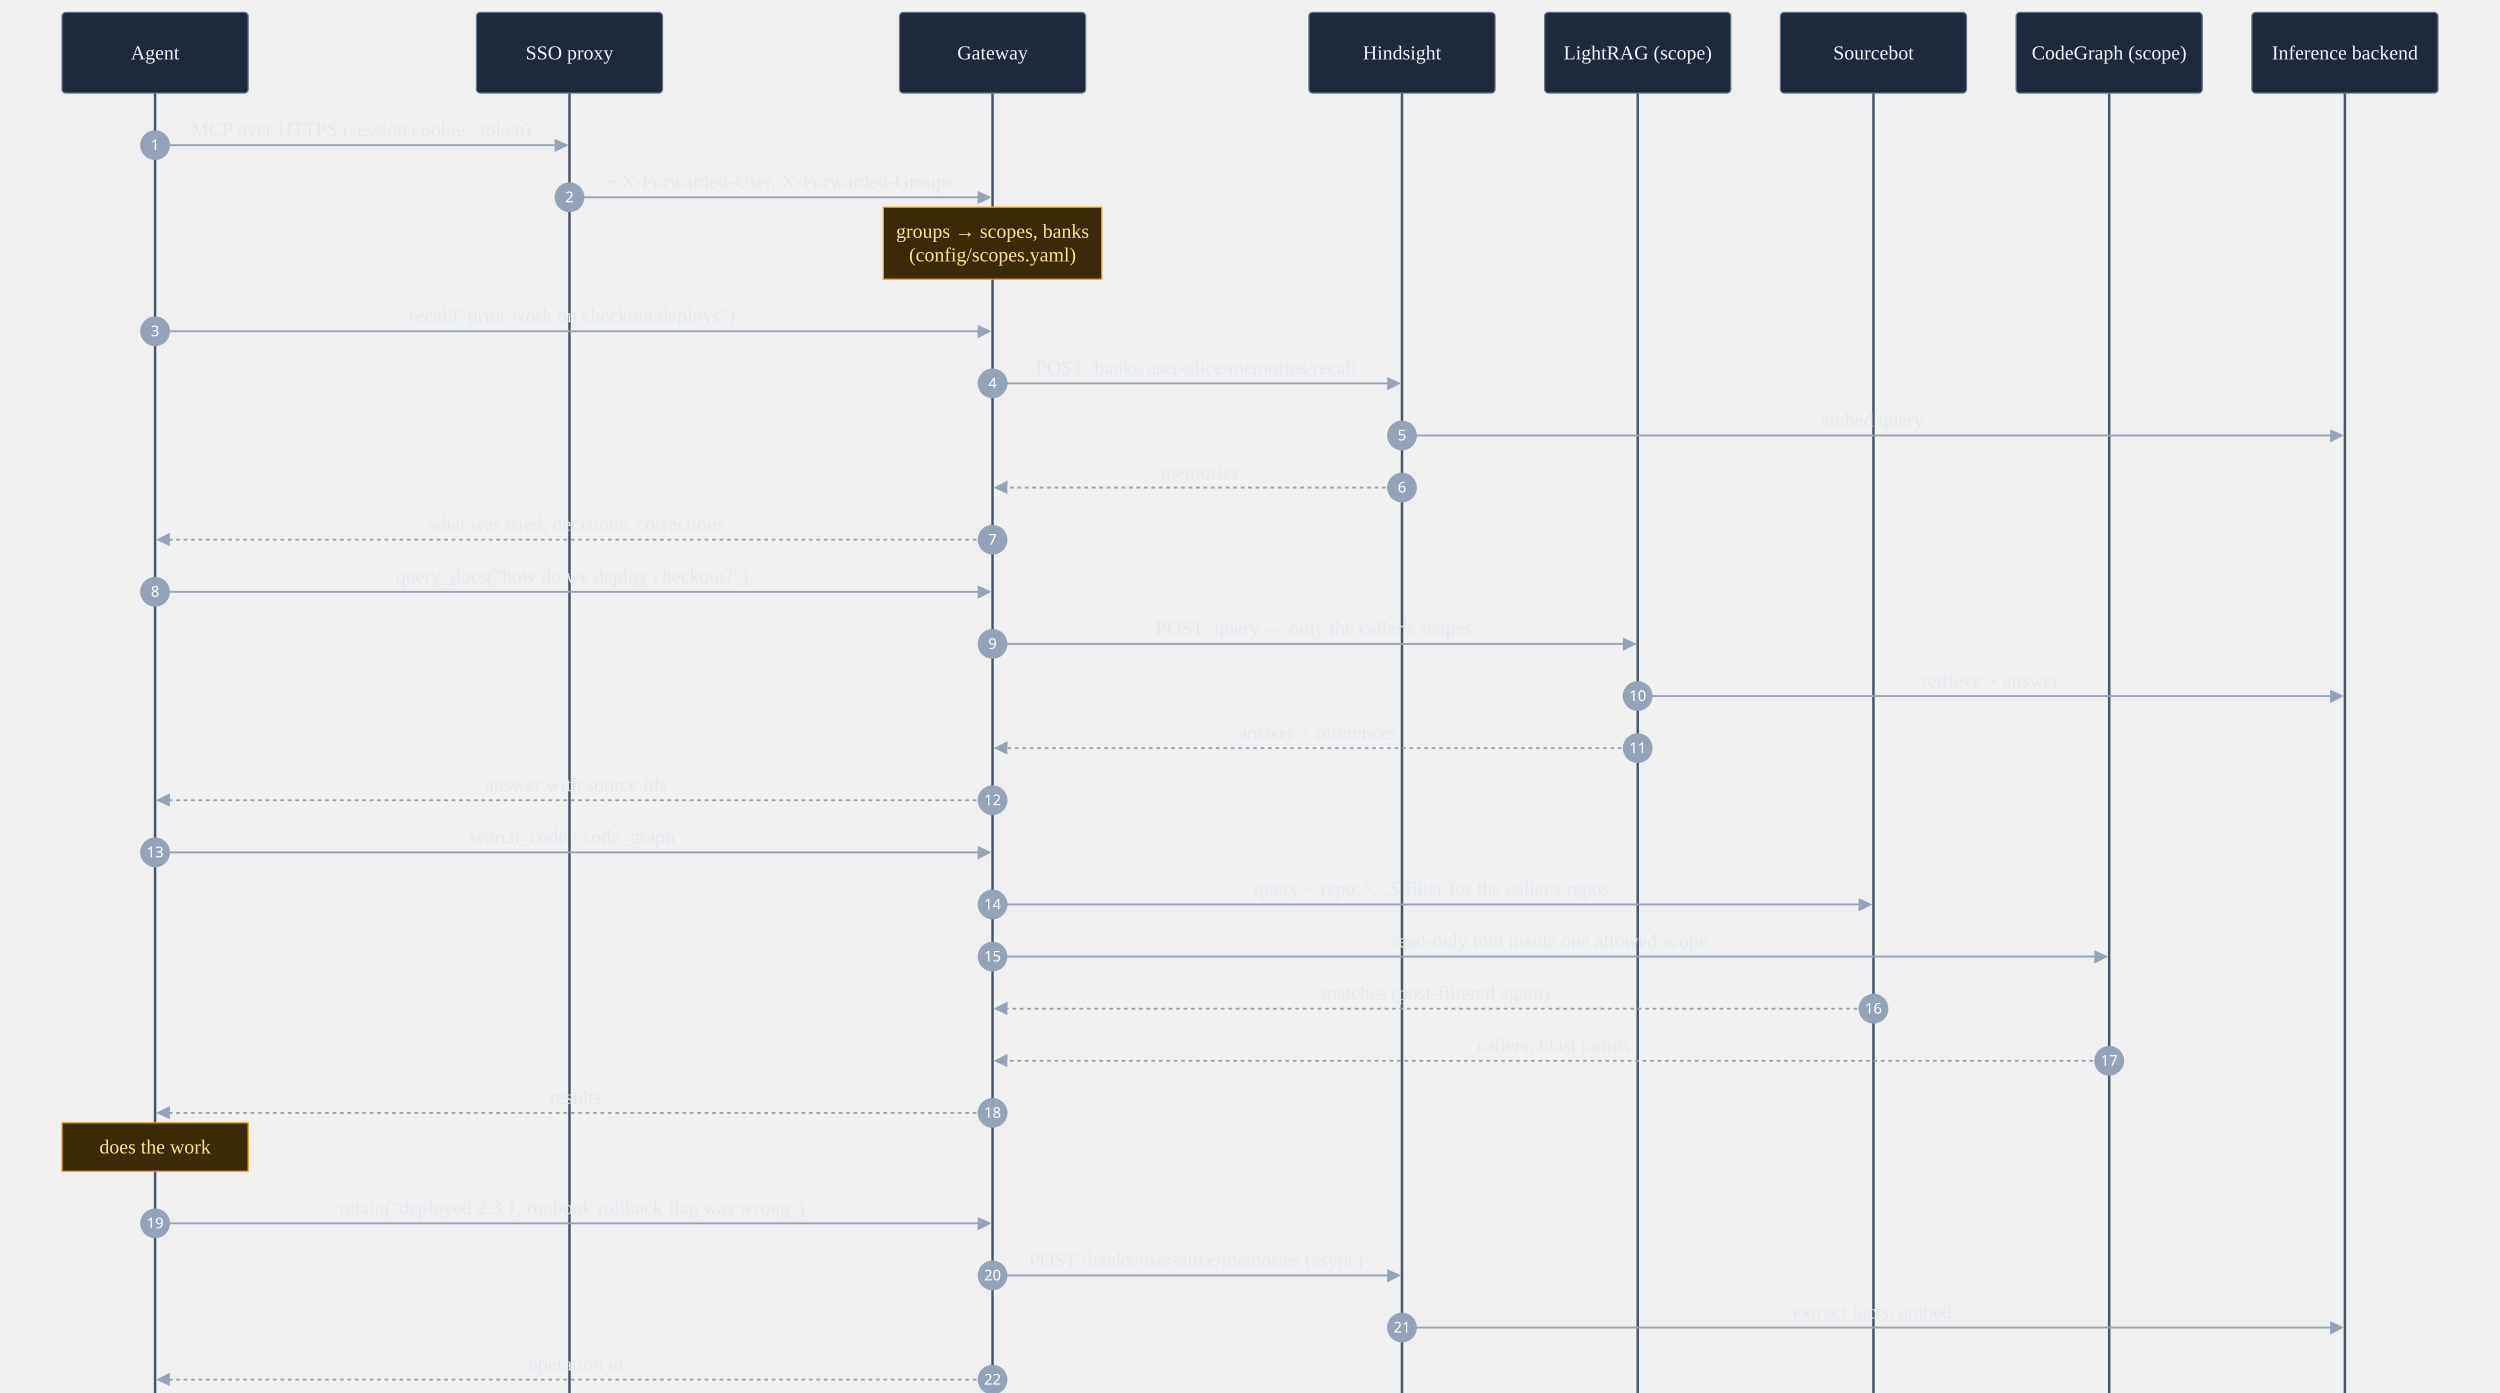
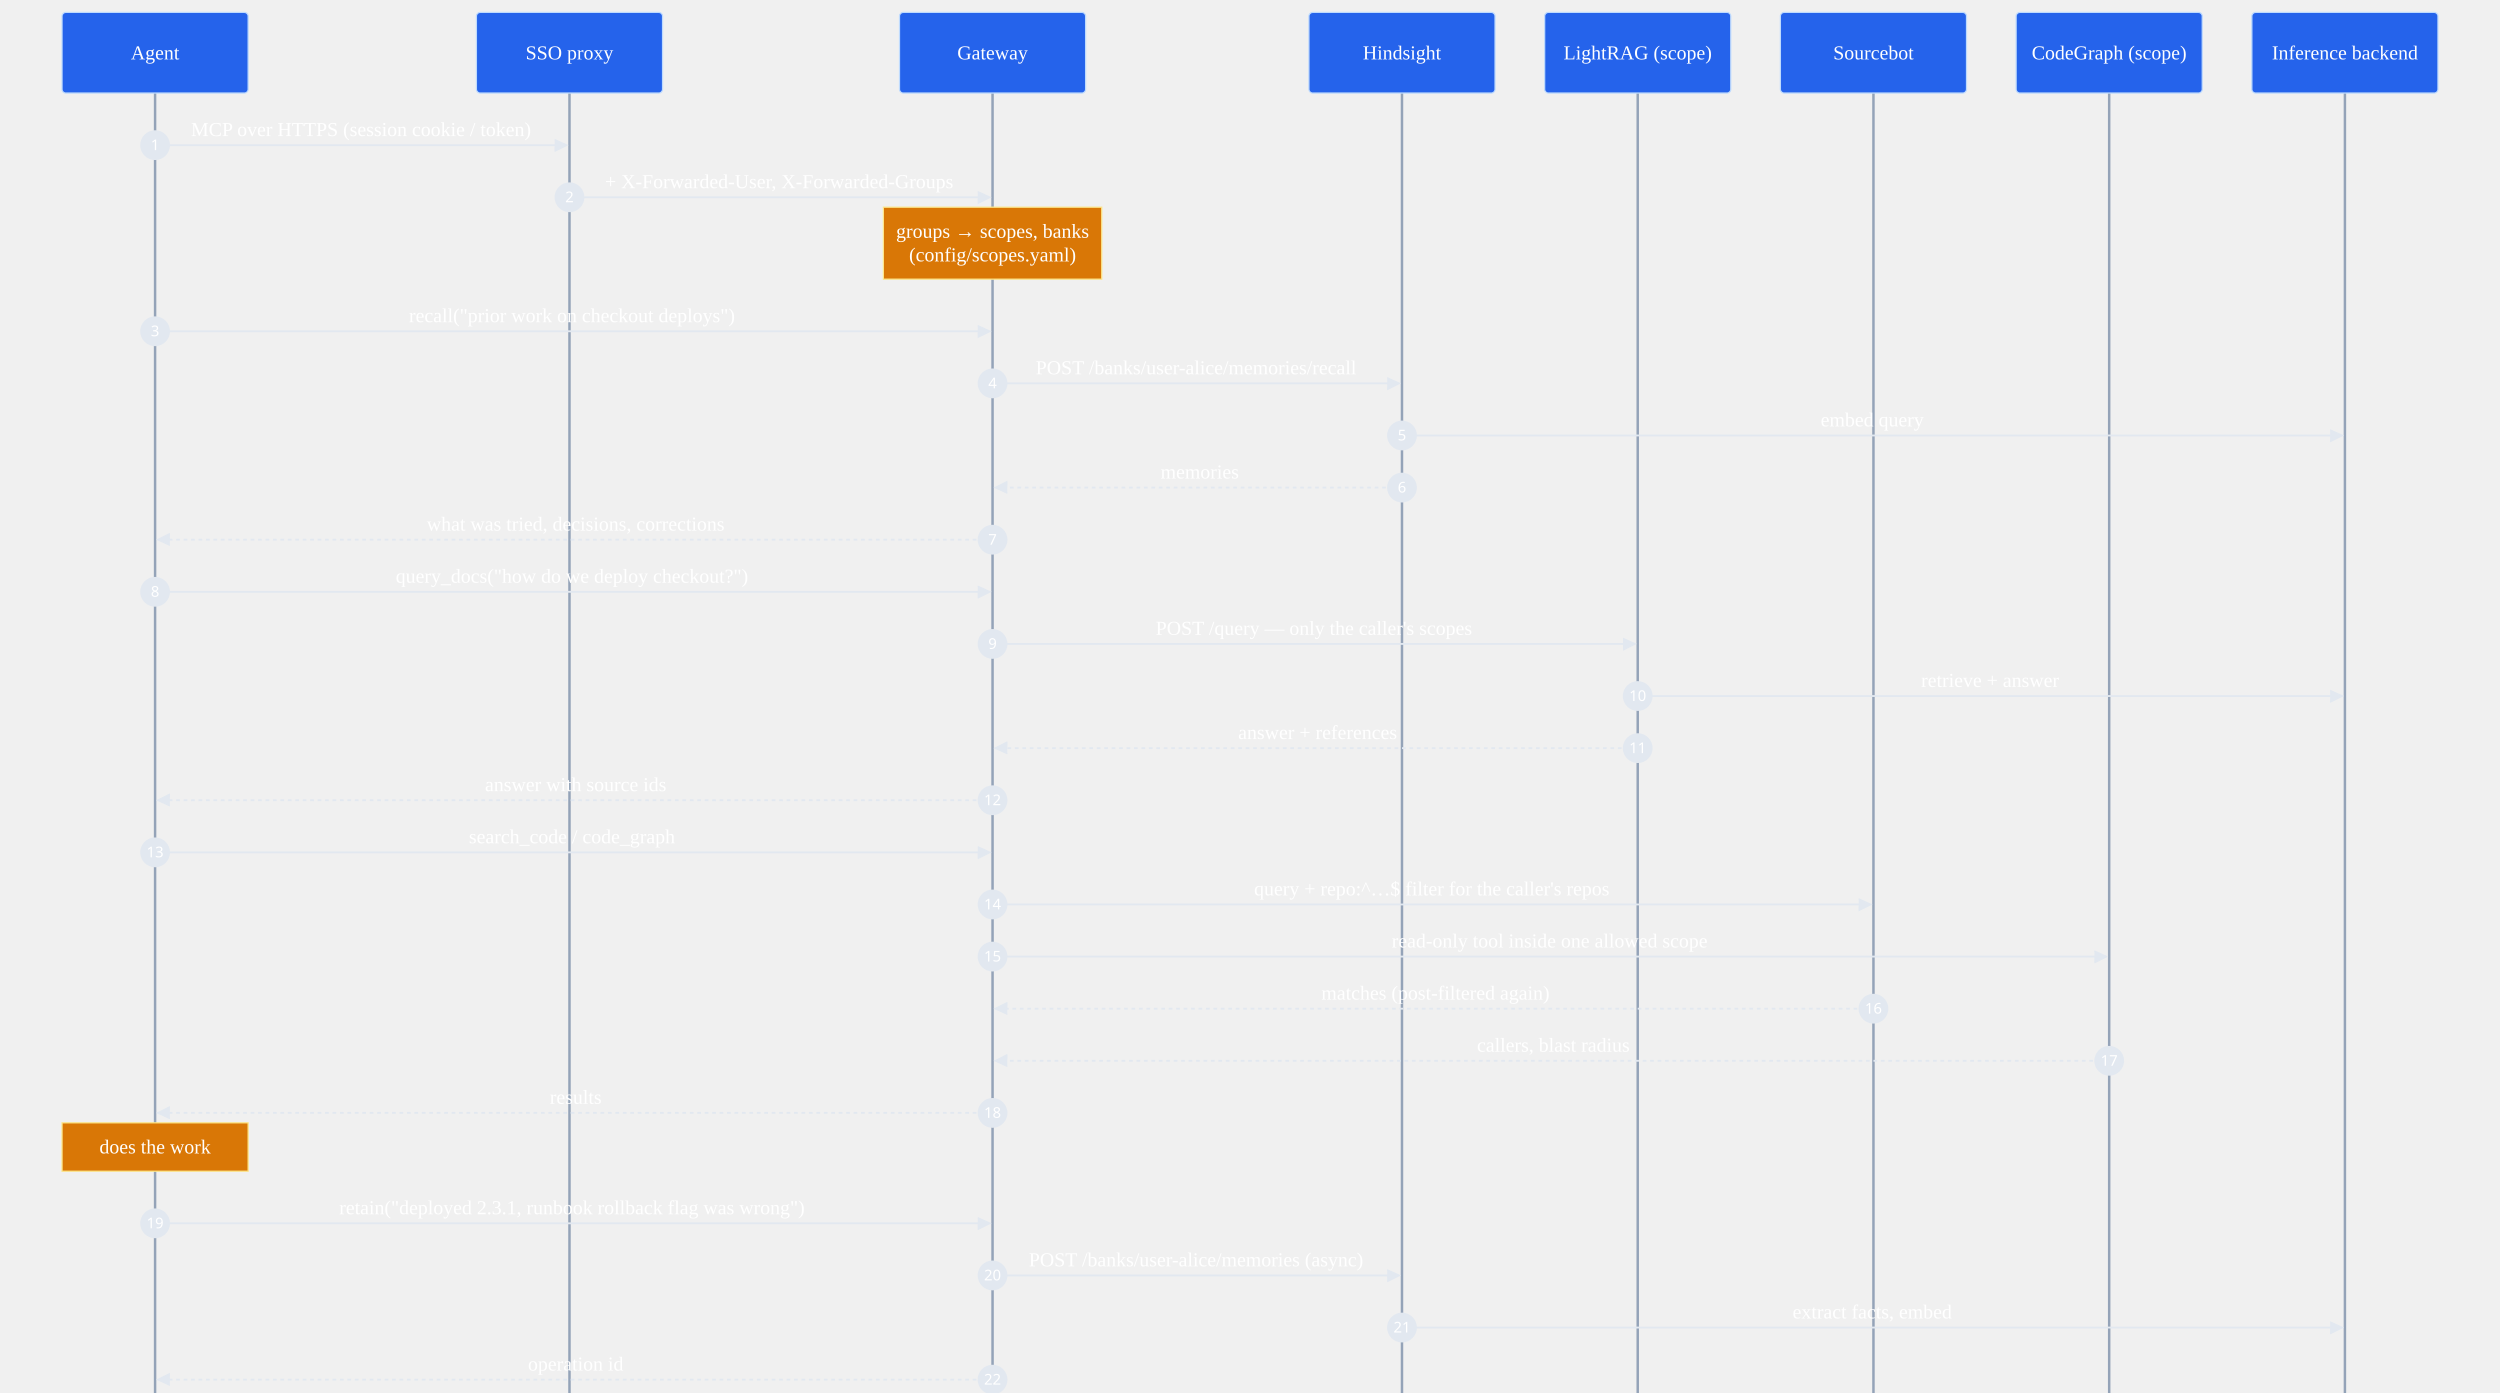
<svg xmlns="http://www.w3.org/2000/svg" id="my-svg" width="100%" style="max-width: 2015px; background-color: rgb(11, 18, 32);" viewBox="-50 -10 2015 1122" role="graphics-document document" aria-roledescription="sequence">
  <g>
    <line id="actor7" x1="1840" y1="65" x2="1840" y2="2000" class="actor-line 200" stroke-width="0.5px" stroke="#999" name="M" data-et="life-line" data-id="M" />
    <g id="root-7" data-et="participant" data-type="participant" data-id="M">
      <rect x="1765" y="0" fill="#eaeaea" stroke="#666" width="150" height="65" name="M" rx="3" ry="3" class="actor actor-top" />
      <text x="1840" y="32.5" dominant-baseline="central" alignment-baseline="central" class="actor actor-box" style="text-anchor: middle; font-size: 16px; font-weight: 400;">
        <tspan x="1840" dy="0">Inference backend</tspan>
      </text>
    </g>
  </g>
  <g>
    <line id="actor6" x1="1650" y1="65" x2="1650" y2="2000" class="actor-line 200" stroke-width="0.5px" stroke="#999" name="C" data-et="life-line" data-id="C" />
    <g id="root-6" data-et="participant" data-type="participant" data-id="C">
      <rect x="1575" y="0" fill="#eaeaea" stroke="#666" width="150" height="65" name="C" rx="3" ry="3" class="actor actor-top" />
      <text x="1650" y="32.5" dominant-baseline="central" alignment-baseline="central" class="actor actor-box" style="text-anchor: middle; font-size: 16px; font-weight: 400;">
        <tspan x="1650" dy="0">CodeGraph (scope)</tspan>
      </text>
    </g>
  </g>
  <g>
    <line id="actor5" x1="1460" y1="65" x2="1460" y2="2000" class="actor-line 200" stroke-width="0.5px" stroke="#999" name="S" data-et="life-line" data-id="S" />
    <g id="root-5" data-et="participant" data-type="participant" data-id="S">
      <rect x="1385" y="0" fill="#eaeaea" stroke="#666" width="150" height="65" name="S" rx="3" ry="3" class="actor actor-top" />
      <text x="1460" y="32.5" dominant-baseline="central" alignment-baseline="central" class="actor actor-box" style="text-anchor: middle; font-size: 16px; font-weight: 400;">
        <tspan x="1460" dy="0">Sourcebot</tspan>
      </text>
    </g>
  </g>
  <g>
    <line id="actor4" x1="1270" y1="65" x2="1270" y2="2000" class="actor-line 200" stroke-width="0.5px" stroke="#999" name="L" data-et="life-line" data-id="L" />
    <g id="root-4" data-et="participant" data-type="participant" data-id="L">
      <rect x="1195" y="0" fill="#eaeaea" stroke="#666" width="150" height="65" name="L" rx="3" ry="3" class="actor actor-top" />
      <text x="1270" y="32.5" dominant-baseline="central" alignment-baseline="central" class="actor actor-box" style="text-anchor: middle; font-size: 16px; font-weight: 400;">
        <tspan x="1270" dy="0">LightRAG (scope)</tspan>
      </text>
    </g>
  </g>
  <g>
    <line id="actor3" x1="1080" y1="65" x2="1080" y2="2000" class="actor-line 200" stroke-width="0.5px" stroke="#999" name="H" data-et="life-line" data-id="H" />
    <g id="root-3" data-et="participant" data-type="participant" data-id="H">
      <rect x="1005" y="0" fill="#eaeaea" stroke="#666" width="150" height="65" name="H" rx="3" ry="3" class="actor actor-top" />
      <text x="1080" y="32.5" dominant-baseline="central" alignment-baseline="central" class="actor actor-box" style="text-anchor: middle; font-size: 16px; font-weight: 400;">
        <tspan x="1080" dy="0">Hindsight</tspan>
      </text>
    </g>
  </g>
  <g>
    <line id="actor2" x1="750" y1="65" x2="750" y2="2000" class="actor-line 200" stroke-width="0.5px" stroke="#999" name="G" data-et="life-line" data-id="G" />
    <g id="root-2" data-et="participant" data-type="participant" data-id="G">
      <rect x="675" y="0" fill="#eaeaea" stroke="#666" width="150" height="65" name="G" rx="3" ry="3" class="actor actor-top" />
      <text x="750" y="32.5" dominant-baseline="central" alignment-baseline="central" class="actor actor-box" style="text-anchor: middle; font-size: 16px; font-weight: 400;">
        <tspan x="750" dy="0">Gateway</tspan>
      </text>
    </g>
  </g>
  <g>
    <line id="actor1" x1="409" y1="65" x2="409" y2="2000" class="actor-line 200" stroke-width="0.5px" stroke="#999" name="P" data-et="life-line" data-id="P" />
    <g id="root-1" data-et="participant" data-type="participant" data-id="P">
      <rect x="334" y="0" fill="#eaeaea" stroke="#666" width="150" height="65" name="P" rx="3" ry="3" class="actor actor-top" />
      <text x="409" y="32.5" dominant-baseline="central" alignment-baseline="central" class="actor actor-box" style="text-anchor: middle; font-size: 16px; font-weight: 400;">
        <tspan x="409" dy="0">SSO proxy</tspan>
      </text>
    </g>
  </g>
  <g>
    <line id="actor0" x1="75" y1="65" x2="75" y2="2000" class="actor-line 200" stroke-width="0.5px" stroke="#999" name="A" data-et="life-line" data-id="A" />
    <g id="root-0" data-et="participant" data-type="participant" data-id="A">
      <rect x="0" y="0" fill="#eaeaea" stroke="#666" width="150" height="65" name="A" rx="3" ry="3" class="actor actor-top" />
      <text x="75" y="32.5" dominant-baseline="central" alignment-baseline="central" class="actor actor-box" style="text-anchor: middle; font-size: 16px; font-weight: 400;">
        <tspan x="75" dy="0">Agent</tspan>
      </text>
    </g>
  </g>
-   <style>#my-svg{font-size:13px;fill:#e2e8f0;}@keyframes edge-animation-frame{from{stroke-dashoffset:0;}}@keyframes dash{to{stroke-dashoffset:0;}}#my-svg .edge-animation-slow{stroke-dasharray:9,5!important;stroke-dashoffset:900;animation:dash 50s linear infinite;stroke-linecap:round;}#my-svg .edge-animation-fast{stroke-dasharray:9,5!important;stroke-dashoffset:900;animation:dash 20s linear infinite;stroke-linecap:round;}#my-svg .error-icon{fill:hsl(220.588, 100%, 98.333%);}#my-svg .error-text{fill:rgb(8.5, 5.75, 0);stroke:rgb(8.5, 5.75, 0);}#my-svg .edge-thickness-normal{stroke-width:1px;}#my-svg .edge-thickness-thick{stroke-width:3.5px;}#my-svg .edge-pattern-solid{stroke-dasharray:0;}#my-svg .edge-thickness-invisible{stroke-width:0;fill:none;}#my-svg .edge-pattern-dashed{stroke-dasharray:3;}#my-svg .edge-pattern-dotted{stroke-dasharray:2;}#my-svg .marker{fill:#f4eddf;stroke:#f4eddf;}#my-svg .marker.cross{stroke:#f4eddf;}#my-svg svg{font-size:13px;}#my-svg p{margin:0;}#my-svg .actor{stroke:#64748b;fill:#1e293b;stroke-width:1;}#my-svg rect.actor.outer-path[data-look="neo"]{filter:drop-shadow( 1px 2px 2px rgba(185,185,185,1));}#my-svg rect.note[data-look="neo"]{stroke:#f59e0b;fill:#3b2a06;filter:drop-shadow( 1px 2px 2px rgba(185,185,185,1));}#my-svg text.actor&gt;tspan{fill:#f1f5f9;stroke:none;}#my-svg .actor-line{stroke:#475569;}#my-svg .innerArc{stroke-width:1.5;stroke-dasharray:none;}#my-svg .messageLine0{stroke-width:1.5;stroke-dasharray:none;stroke:#94a3b8;}#my-svg .messageLine1{stroke-width:1.5;stroke-dasharray:2,2;stroke:#94a3b8;}#my-svg [id$="-arrowhead"] path{fill:#94a3b8;stroke:#94a3b8;}#my-svg .sequenceNumber{fill:#ffffff;}#my-svg [id$="-sequencenumber"]{fill:#94a3b8;}#my-svg [id$="-crosshead"] path{fill:#94a3b8;stroke:#94a3b8;}#my-svg .messageText{fill:#e2e8f0;stroke:none;}#my-svg .labelBox{stroke:#475569;fill:#1e293b;filter:none;}#my-svg .labelText,#my-svg .labelText&gt;tspan{fill:#e2e8f0;stroke:none;}#my-svg .loopText,#my-svg .loopText&gt;tspan{fill:#e2e8f0;stroke:none;}#my-svg .sectionTitle,#my-svg .sectionTitle&gt;tspan{fill:#e2e8f0;stroke:none;}#my-svg .loopLine{stroke-width:2px;stroke-dasharray:2,2;stroke:#475569;fill:#475569;}#my-svg .note{stroke:#f59e0b;fill:#3b2a06;}#my-svg .noteText,#my-svg .noteText&gt;tspan{fill:#fde68a;stroke:none;font-weight:normal;}#my-svg .activation0{fill:#1e3a8a;stroke:#60a5fa;}#my-svg .activation1{fill:#1e3a8a;stroke:#60a5fa;}#my-svg .activation2{fill:#1e3a8a;stroke:#60a5fa;}#my-svg .actorPopupMenu{position:absolute;}#my-svg .actorPopupMenuPanel{position:absolute;fill:#1e293b;box-shadow:0px 8px 16px 0px rgba(0,0,0,0.2);filter:drop-shadow(3px 5px 2px rgb(0 0 0 / 0.4));}#my-svg .actor-man circle,#my-svg line{fill:#1e293b;stroke-width:2px;}#my-svg g rect.rect{filter:drop-shadow( 1px 2px 2px rgba(185,185,185,1));stroke:hsl(40.588, 60%, 83.333%);}#my-svg .node .neo-node{stroke:hsl(40.588, 60%, 83.333%);}#my-svg [data-look="neo"].node rect,#my-svg [data-look="neo"].cluster rect,#my-svg [data-look="neo"].node polygon{stroke:url(#my-svg-gradient);filter:drop-shadow( 1px 2px 2px rgba(185,185,185,1));}#my-svg [data-look="neo"].swimlane.cluster rect{filter:none;}#my-svg [data-look="neo"].node path{stroke:url(#my-svg-gradient);stroke-width:1px;}#my-svg [data-look="neo"].node .outer-path{filter:drop-shadow( 1px 2px 2px rgba(185,185,185,1));}#my-svg [data-look="neo"].node .neo-line path{stroke:hsl(40.588, 60%, 83.333%);filter:none;}#my-svg [data-look="neo"].node circle{stroke:url(#my-svg-gradient);filter:drop-shadow( 1px 2px 2px rgba(185,185,185,1));}#my-svg [data-look="neo"].node circle .state-start{fill:#000000;}#my-svg [data-look="neo"].icon-shape .icon{fill:url(#my-svg-gradient);filter:drop-shadow( 1px 2px 2px rgba(185,185,185,1));}#my-svg [data-look="neo"].icon-shape .icon-neo path{stroke:url(#my-svg-gradient);filter:drop-shadow( 1px 2px 2px rgba(185,185,185,1));}#my-svg :root{--mermaid-font-family:"trebuchet ms",verdana,arial,sans-serif;}</style>
+   <style>#my-svg{font-size:13px;fill:#e2e8f0;}@keyframes edge-animation-frame{from{stroke-dashoffset:0;}}@keyframes dash{to{stroke-dashoffset:0;}}#my-svg .edge-animation-slow{stroke-dasharray:9,5!important;stroke-dashoffset:900;animation:dash 50s linear infinite;stroke-linecap:round;}#my-svg .edge-animation-fast{stroke-dasharray:9,5!important;stroke-dashoffset:900;animation:dash 20s linear infinite;stroke-linecap:round;}#my-svg .error-icon{fill:hsl(220.588, 100%, 98.333%);}#my-svg .error-text{fill:rgb(8.5, 5.75, 0);stroke:rgb(8.5, 5.75, 0);}#my-svg .edge-thickness-normal{stroke-width:1px;}#my-svg .edge-thickness-thick{stroke-width:3.5px;}#my-svg .edge-pattern-solid{stroke-dasharray:0;}#my-svg .edge-thickness-invisible{stroke-width:0;fill:none;}#my-svg .edge-pattern-dashed{stroke-dasharray:3;}#my-svg .edge-pattern-dotted{stroke-dasharray:2;}#my-svg .marker{fill:#f4eddf;stroke:#f4eddf;}#my-svg .marker.cross{stroke:#f4eddf;}#my-svg svg{font-size:13px;}#my-svg p{margin:0;}#my-svg .actor{stroke:#bfdbfe;fill:#2563eb;stroke-width:1;}#my-svg rect.actor.outer-path[data-look="neo"]{filter:drop-shadow( 1px 2px 2px rgba(185,185,185,1));}#my-svg rect.note[data-look="neo"]{stroke:#fde68a;fill:#d97706;filter:drop-shadow( 1px 2px 2px rgba(185,185,185,1));}#my-svg text.actor&gt;tspan{fill:#ffffff;stroke:none;}#my-svg .actor-line{stroke:#94a3b8;}#my-svg .innerArc{stroke-width:1.5;stroke-dasharray:none;}#my-svg .messageLine0{stroke-width:1.5;stroke-dasharray:none;stroke:#e2e8f0;}#my-svg .messageLine1{stroke-width:1.5;stroke-dasharray:2,2;stroke:#e2e8f0;}#my-svg [id$="-arrowhead"] path{fill:#e2e8f0;stroke:#e2e8f0;}#my-svg .sequenceNumber{fill:#ffffff;}#my-svg [id$="-sequencenumber"]{fill:#e2e8f0;}#my-svg [id$="-crosshead"] path{fill:#e2e8f0;stroke:#e2e8f0;}#my-svg .messageText{fill:#ffffff;stroke:none;}#my-svg .labelBox{stroke:#94a3b8;fill:#334155;filter:none;}#my-svg .labelText,#my-svg .labelText&gt;tspan{fill:#f8fafc;stroke:none;}#my-svg .loopText,#my-svg .loopText&gt;tspan{fill:#f8fafc;stroke:none;}#my-svg .sectionTitle,#my-svg .sectionTitle&gt;tspan{fill:#f8fafc;stroke:none;}#my-svg .loopLine{stroke-width:2px;stroke-dasharray:2,2;stroke:#94a3b8;fill:#94a3b8;}#my-svg .note{stroke:#fde68a;fill:#d97706;}#my-svg .noteText,#my-svg .noteText&gt;tspan{fill:#ffffff;stroke:none;font-weight:normal;}#my-svg .activation0{fill:#1d4ed8;stroke:#93c5fd;}#my-svg .activation1{fill:#1d4ed8;stroke:#93c5fd;}#my-svg .activation2{fill:#1d4ed8;stroke:#93c5fd;}#my-svg .actorPopupMenu{position:absolute;}#my-svg .actorPopupMenuPanel{position:absolute;fill:#2563eb;box-shadow:0px 8px 16px 0px rgba(0,0,0,0.2);filter:drop-shadow(3px 5px 2px rgb(0 0 0 / 0.4));}#my-svg .actor-man circle,#my-svg line{fill:#2563eb;stroke-width:2px;}#my-svg g rect.rect{filter:drop-shadow( 1px 2px 2px rgba(185,185,185,1));stroke:hsl(40.588, 60%, 83.333%);}#my-svg .node .neo-node{stroke:hsl(40.588, 60%, 83.333%);}#my-svg [data-look="neo"].node rect,#my-svg [data-look="neo"].cluster rect,#my-svg [data-look="neo"].node polygon{stroke:url(#my-svg-gradient);filter:drop-shadow( 1px 2px 2px rgba(185,185,185,1));}#my-svg [data-look="neo"].swimlane.cluster rect{filter:none;}#my-svg [data-look="neo"].node path{stroke:url(#my-svg-gradient);stroke-width:1px;}#my-svg [data-look="neo"].node .outer-path{filter:drop-shadow( 1px 2px 2px rgba(185,185,185,1));}#my-svg [data-look="neo"].node .neo-line path{stroke:hsl(40.588, 60%, 83.333%);filter:none;}#my-svg [data-look="neo"].node circle{stroke:url(#my-svg-gradient);filter:drop-shadow( 1px 2px 2px rgba(185,185,185,1));}#my-svg [data-look="neo"].node circle .state-start{fill:#000000;}#my-svg [data-look="neo"].icon-shape .icon{fill:url(#my-svg-gradient);filter:drop-shadow( 1px 2px 2px rgba(185,185,185,1));}#my-svg [data-look="neo"].icon-shape .icon-neo path{stroke:url(#my-svg-gradient);filter:drop-shadow( 1px 2px 2px rgba(185,185,185,1));}#my-svg :root{--mermaid-font-family:"trebuchet ms",verdana,arial,sans-serif;}</style>
  <g />
  <defs>
    <symbol id="my-svg-computer" width="24" height="24">
      <path transform="scale(.5)" d="M2 2v13h20v-13h-20zm18 11h-16v-9h16v9zm-10.228 6l.466-1h3.524l.467 1h-4.457zm14.228 3h-24l2-6h2.104l-1.33 4h18.45l-1.297-4h2.073l2 6zm-5-10h-14v-7h14v7z" />
    </symbol>
  </defs>
  <defs>
    <symbol id="my-svg-database" fill-rule="evenodd" clip-rule="evenodd">
      <path transform="scale(.5)" d="M12.258.001l.256.004.255.005.253.008.251.01.249.012.247.015.246.016.242.019.241.02.239.023.236.024.233.027.231.028.229.031.225.032.223.034.22.036.217.038.214.04.211.041.208.043.205.045.201.046.198.048.194.05.191.051.187.053.183.054.18.056.175.057.172.059.168.06.163.061.16.063.155.064.15.066.074.033.073.033.071.034.07.034.069.035.068.035.067.035.066.035.064.036.064.036.062.036.06.036.06.037.058.037.058.037.055.038.055.038.053.038.052.038.051.039.05.039.048.039.047.039.045.04.044.04.043.04.041.04.04.041.039.041.037.041.036.041.034.041.033.042.032.042.03.042.029.042.027.042.026.043.024.043.023.043.021.043.02.043.018.044.017.043.015.044.013.044.012.044.011.045.009.044.007.045.006.045.004.045.002.045.001.045v17l-.001.045-.002.045-.004.045-.006.045-.007.045-.009.044-.011.045-.012.044-.013.044-.015.044-.017.043-.018.044-.02.043-.021.043-.023.043-.024.043-.026.043-.027.042-.029.042-.03.042-.032.042-.033.042-.034.041-.036.041-.037.041-.039.041-.04.041-.041.04-.043.04-.044.04-.045.04-.047.039-.048.039-.05.039-.051.039-.052.038-.053.038-.055.038-.055.038-.058.037-.058.037-.06.037-.06.036-.062.036-.064.036-.064.036-.066.035-.067.035-.068.035-.069.035-.07.034-.071.034-.073.033-.074.033-.15.066-.155.064-.16.063-.163.061-.168.06-.172.059-.175.057-.18.056-.183.054-.187.053-.191.051-.194.05-.198.048-.201.046-.205.045-.208.043-.211.041-.214.04-.217.038-.22.036-.223.034-.225.032-.229.031-.231.028-.233.027-.236.024-.239.023-.241.02-.242.019-.246.016-.247.015-.249.012-.251.01-.253.008-.255.005-.256.004-.258.001-.258-.001-.256-.004-.255-.005-.253-.008-.251-.01-.249-.012-.247-.015-.245-.016-.243-.019-.241-.02-.238-.023-.236-.024-.234-.027-.231-.028-.228-.031-.226-.032-.223-.034-.22-.036-.217-.038-.214-.04-.211-.041-.208-.043-.204-.045-.201-.046-.198-.048-.195-.05-.19-.051-.187-.053-.184-.054-.179-.056-.176-.057-.172-.059-.167-.06-.164-.061-.159-.063-.155-.064-.151-.066-.074-.033-.072-.033-.072-.034-.07-.034-.069-.035-.068-.035-.067-.035-.066-.035-.064-.036-.063-.036-.062-.036-.061-.036-.06-.037-.058-.037-.057-.037-.056-.038-.055-.038-.053-.038-.052-.038-.051-.039-.049-.039-.049-.039-.046-.039-.046-.04-.044-.04-.043-.04-.041-.04-.04-.041-.039-.041-.037-.041-.036-.041-.034-.041-.033-.042-.032-.042-.03-.042-.029-.042-.027-.042-.026-.043-.024-.043-.023-.043-.021-.043-.02-.043-.018-.044-.017-.043-.015-.044-.013-.044-.012-.044-.011-.045-.009-.044-.007-.045-.006-.045-.004-.045-.002-.045-.001-.045v-17l.001-.045.002-.045.004-.045.006-.045.007-.045.009-.044.011-.045.012-.044.013-.044.015-.044.017-.043.018-.044.02-.043.021-.043.023-.043.024-.043.026-.043.027-.042.029-.042.03-.042.032-.042.033-.042.034-.041.036-.041.037-.041.039-.041.04-.041.041-.04.043-.04.044-.04.046-.04.046-.039.049-.039.049-.039.051-.039.052-.038.053-.038.055-.038.056-.038.057-.037.058-.037.06-.037.061-.036.062-.036.063-.036.064-.036.066-.035.067-.035.068-.035.069-.035.07-.034.072-.034.072-.033.074-.033.151-.066.155-.064.159-.063.164-.061.167-.06.172-.059.176-.057.179-.056.184-.054.187-.053.19-.051.195-.05.198-.048.201-.046.204-.045.208-.043.211-.041.214-.04.217-.038.22-.036.223-.034.226-.032.228-.031.231-.028.234-.027.236-.024.238-.023.241-.02.243-.019.245-.016.247-.015.249-.012.251-.01.253-.008.255-.005.256-.004.258-.001.258.001zm-9.258 20.499v.01l.001.021.003.021.004.022.005.021.006.022.007.022.009.023.01.022.011.023.012.023.013.023.015.023.016.024.017.023.018.024.019.024.021.024.022.025.023.024.024.025.052.049.056.05.061.051.066.051.07.051.075.051.079.052.084.052.088.052.092.052.097.052.102.051.105.052.11.052.114.051.119.051.123.051.127.05.131.05.135.05.139.048.144.049.147.047.152.047.155.047.16.045.163.045.167.043.171.043.176.041.178.041.183.039.187.039.19.037.194.035.197.035.202.033.204.031.209.03.212.029.216.027.219.025.222.024.226.021.23.02.233.018.236.016.24.015.243.012.246.01.249.008.253.005.256.004.259.001.26-.001.257-.004.254-.005.25-.008.247-.011.244-.012.241-.014.237-.016.233-.018.231-.021.226-.021.224-.024.22-.026.216-.027.212-.028.21-.031.205-.031.202-.034.198-.034.194-.036.191-.037.187-.039.183-.04.179-.04.175-.042.172-.043.168-.044.163-.045.16-.046.155-.046.152-.047.148-.048.143-.049.139-.049.136-.05.131-.05.126-.05.123-.051.118-.052.114-.051.11-.052.106-.052.101-.052.096-.052.092-.052.088-.053.083-.051.079-.052.074-.052.07-.051.065-.051.06-.051.056-.05.051-.05.023-.024.023-.025.021-.024.02-.024.019-.024.018-.024.017-.024.015-.023.014-.024.013-.023.012-.023.01-.023.01-.022.008-.022.006-.022.006-.022.004-.022.004-.021.001-.021.001-.021v-4.127l-.077.055-.08.053-.083.054-.085.053-.087.052-.09.052-.093.051-.095.05-.097.05-.1.049-.102.049-.105.048-.106.047-.109.047-.111.046-.114.045-.115.045-.118.044-.12.043-.122.042-.124.042-.126.041-.128.04-.13.04-.132.038-.134.038-.135.037-.138.037-.139.035-.142.035-.143.034-.144.033-.147.032-.148.031-.15.03-.151.03-.153.029-.154.027-.156.027-.158.026-.159.025-.161.024-.162.023-.163.022-.165.021-.166.02-.167.019-.169.018-.169.017-.171.016-.173.015-.173.014-.175.013-.175.012-.177.011-.178.01-.179.008-.179.008-.181.006-.182.005-.182.004-.184.003-.184.002h-.37l-.184-.002-.184-.003-.182-.004-.182-.005-.181-.006-.179-.008-.179-.008-.178-.01-.176-.011-.176-.012-.175-.013-.173-.014-.172-.015-.171-.016-.17-.017-.169-.018-.167-.019-.166-.02-.165-.021-.163-.022-.162-.023-.161-.024-.159-.025-.157-.026-.156-.027-.155-.027-.153-.029-.151-.03-.15-.03-.148-.031-.146-.032-.145-.033-.143-.034-.141-.035-.14-.035-.137-.037-.136-.037-.134-.038-.132-.038-.13-.04-.128-.04-.126-.041-.124-.042-.122-.042-.12-.044-.117-.043-.116-.045-.113-.045-.112-.046-.109-.047-.106-.047-.105-.048-.102-.049-.1-.049-.097-.05-.095-.05-.093-.052-.09-.051-.087-.052-.085-.053-.083-.054-.08-.054-.077-.054v4.127zm0-5.654v.011l.001.021.003.021.004.021.005.022.006.022.007.022.009.022.01.022.011.023.012.023.013.023.015.024.016.023.017.024.018.024.019.024.021.024.022.024.023.025.024.024.052.05.056.05.061.05.066.051.07.051.075.052.079.051.084.052.088.052.092.052.097.052.102.052.105.052.11.051.114.051.119.052.123.05.127.051.131.05.135.049.139.049.144.048.147.048.152.047.155.046.16.045.163.045.167.044.171.042.176.042.178.04.183.04.187.038.19.037.194.036.197.034.202.033.204.032.209.03.212.028.216.027.219.025.222.024.226.022.23.02.233.018.236.016.24.014.243.012.246.01.249.008.253.006.256.003.259.001.26-.001.257-.003.254-.006.25-.008.247-.01.244-.012.241-.015.237-.016.233-.018.231-.02.226-.022.224-.024.22-.025.216-.027.212-.029.21-.03.205-.032.202-.033.198-.035.194-.036.191-.037.187-.039.183-.039.179-.041.175-.042.172-.043.168-.044.163-.045.16-.045.155-.047.152-.047.148-.048.143-.048.139-.05.136-.049.131-.05.126-.051.123-.051.118-.051.114-.052.11-.052.106-.052.101-.052.096-.052.092-.052.088-.052.083-.052.079-.052.074-.051.07-.052.065-.051.06-.05.056-.051.051-.049.023-.025.023-.024.021-.025.02-.024.019-.024.018-.024.017-.024.015-.023.014-.023.013-.024.012-.022.01-.023.01-.023.008-.022.006-.022.006-.022.004-.021.004-.022.001-.021.001-.021v-4.139l-.077.054-.08.054-.083.054-.085.052-.087.053-.09.051-.093.051-.095.051-.097.05-.1.049-.102.049-.105.048-.106.047-.109.047-.111.046-.114.045-.115.044-.118.044-.12.044-.122.042-.124.042-.126.041-.128.04-.13.039-.132.039-.134.038-.135.037-.138.036-.139.036-.142.035-.143.033-.144.033-.147.033-.148.031-.15.03-.151.03-.153.028-.154.028-.156.027-.158.026-.159.025-.161.024-.162.023-.163.022-.165.021-.166.02-.167.019-.169.018-.169.017-.171.016-.173.015-.173.014-.175.013-.175.012-.177.011-.178.009-.179.009-.179.007-.181.007-.182.005-.182.004-.184.003-.184.002h-.37l-.184-.002-.184-.003-.182-.004-.182-.005-.181-.007-.179-.007-.179-.009-.178-.009-.176-.011-.176-.012-.175-.013-.173-.014-.172-.015-.171-.016-.17-.017-.169-.018-.167-.019-.166-.02-.165-.021-.163-.022-.162-.023-.161-.024-.159-.025-.157-.026-.156-.027-.155-.028-.153-.028-.151-.03-.15-.03-.148-.031-.146-.033-.145-.033-.143-.033-.141-.035-.14-.036-.137-.036-.136-.037-.134-.038-.132-.039-.13-.039-.128-.04-.126-.041-.124-.042-.122-.043-.12-.043-.117-.044-.116-.044-.113-.046-.112-.046-.109-.046-.106-.047-.105-.048-.102-.049-.1-.049-.097-.05-.095-.051-.093-.051-.09-.051-.087-.053-.085-.052-.083-.054-.08-.054-.077-.054v4.139zm0-5.666v.011l.001.02.003.022.004.021.005.022.006.021.007.022.009.023.01.022.011.023.012.023.013.023.015.023.016.024.017.024.018.023.019.024.021.025.022.024.023.024.024.025.052.05.056.05.061.05.066.051.07.051.075.052.079.051.084.052.088.052.092.052.097.052.102.052.105.051.11.052.114.051.119.051.123.051.127.05.131.05.135.05.139.049.144.048.147.048.152.047.155.046.16.045.163.045.167.043.171.043.176.042.178.04.183.04.187.038.19.037.194.036.197.034.202.033.204.032.209.03.212.028.216.027.219.025.222.024.226.021.23.02.233.018.236.017.24.014.243.012.246.01.249.008.253.006.256.003.259.001.26-.001.257-.003.254-.006.25-.008.247-.01.244-.013.241-.014.237-.016.233-.018.231-.02.226-.022.224-.024.22-.025.216-.027.212-.029.21-.03.205-.032.202-.033.198-.035.194-.036.191-.037.187-.039.183-.039.179-.041.175-.042.172-.043.168-.044.163-.045.16-.045.155-.047.152-.047.148-.048.143-.049.139-.049.136-.049.131-.051.126-.05.123-.051.118-.052.114-.051.11-.052.106-.052.101-.052.096-.052.092-.052.088-.052.083-.052.079-.052.074-.052.07-.051.065-.051.06-.051.056-.05.051-.049.023-.025.023-.025.021-.024.02-.024.019-.024.018-.024.017-.024.015-.023.014-.024.013-.023.012-.023.01-.022.01-.023.008-.022.006-.022.006-.022.004-.022.004-.021.001-.021.001-.021v-4.153l-.077.054-.08.054-.083.053-.085.053-.087.053-.09.051-.093.051-.095.051-.097.05-.1.049-.102.048-.105.048-.106.048-.109.046-.111.046-.114.046-.115.044-.118.044-.12.043-.122.043-.124.042-.126.041-.128.04-.13.039-.132.039-.134.038-.135.037-.138.036-.139.036-.142.034-.143.034-.144.033-.147.032-.148.032-.15.03-.151.03-.153.028-.154.028-.156.027-.158.026-.159.024-.161.024-.162.023-.163.023-.165.021-.166.02-.167.019-.169.018-.169.017-.171.016-.173.015-.173.014-.175.013-.175.012-.177.01-.178.01-.179.009-.179.007-.181.006-.182.006-.182.004-.184.003-.184.001-.185.001-.185-.001-.184-.001-.184-.003-.182-.004-.182-.006-.181-.006-.179-.007-.179-.009-.178-.01-.176-.01-.176-.012-.175-.013-.173-.014-.172-.015-.171-.016-.17-.017-.169-.018-.167-.019-.166-.02-.165-.021-.163-.023-.162-.023-.161-.024-.159-.024-.157-.026-.156-.027-.155-.028-.153-.028-.151-.03-.15-.03-.148-.032-.146-.032-.145-.033-.143-.034-.141-.034-.14-.036-.137-.036-.136-.037-.134-.038-.132-.039-.13-.039-.128-.041-.126-.041-.124-.041-.122-.043-.12-.043-.117-.044-.116-.044-.113-.046-.112-.046-.109-.046-.106-.048-.105-.048-.102-.048-.1-.05-.097-.049-.095-.051-.093-.051-.09-.052-.087-.052-.085-.053-.083-.053-.08-.054-.077-.054v4.153zm8.74-8.179l-.257.004-.254.005-.25.008-.247.011-.244.012-.241.014-.237.016-.233.018-.231.021-.226.022-.224.023-.22.026-.216.027-.212.028-.21.031-.205.032-.202.033-.198.034-.194.036-.191.038-.187.038-.183.04-.179.041-.175.042-.172.043-.168.043-.163.045-.16.046-.155.046-.152.048-.148.048-.143.048-.139.049-.136.05-.131.05-.126.051-.123.051-.118.051-.114.052-.11.052-.106.052-.101.052-.096.052-.092.052-.088.052-.083.052-.079.052-.074.051-.07.052-.065.051-.06.05-.056.05-.051.05-.023.025-.023.024-.021.024-.02.025-.019.024-.018.024-.017.023-.015.024-.014.023-.013.023-.012.023-.01.023-.01.022-.008.022-.006.023-.006.021-.004.022-.004.021-.001.021-.001.021.001.021.001.021.004.021.004.022.006.021.006.023.008.022.01.022.01.023.012.023.013.023.014.023.015.024.017.023.018.024.019.024.02.025.021.024.023.024.023.025.051.05.056.05.06.05.065.051.07.052.074.051.079.052.083.052.088.052.092.052.096.052.101.052.106.052.11.052.114.052.118.051.123.051.126.051.131.05.136.05.139.049.143.048.148.048.152.048.155.046.16.046.163.045.168.043.172.043.175.042.179.041.183.04.187.038.191.038.194.036.198.034.202.033.205.032.21.031.212.028.216.027.22.026.224.023.226.022.231.021.233.018.237.016.241.014.244.012.247.011.25.008.254.005.257.004.26.001.26-.001.257-.004.254-.005.25-.008.247-.011.244-.012.241-.014.237-.016.233-.018.231-.021.226-.022.224-.023.22-.026.216-.027.212-.028.21-.031.205-.032.202-.033.198-.034.194-.036.191-.038.187-.038.183-.04.179-.041.175-.042.172-.043.168-.043.163-.045.16-.046.155-.046.152-.048.148-.048.143-.048.139-.049.136-.05.131-.05.126-.051.123-.051.118-.051.114-.052.11-.052.106-.052.101-.052.096-.052.092-.052.088-.052.083-.052.079-.052.074-.051.07-.052.065-.051.06-.05.056-.05.051-.05.023-.025.023-.024.021-.024.02-.025.019-.024.018-.024.017-.023.015-.024.014-.023.013-.023.012-.023.01-.023.01-.022.008-.022.006-.023.006-.021.004-.022.004-.021.001-.021.001-.021-.001-.021-.001-.021-.004-.021-.004-.022-.006-.021-.006-.023-.008-.022-.01-.022-.01-.023-.012-.023-.013-.023-.014-.023-.015-.024-.017-.023-.018-.024-.019-.024-.02-.025-.021-.024-.023-.024-.023-.025-.051-.05-.056-.05-.06-.05-.065-.051-.07-.052-.074-.051-.079-.052-.083-.052-.088-.052-.092-.052-.096-.052-.101-.052-.106-.052-.11-.052-.114-.052-.118-.051-.123-.051-.126-.051-.131-.05-.136-.05-.139-.049-.143-.048-.148-.048-.152-.048-.155-.046-.16-.046-.163-.045-.168-.043-.172-.043-.175-.042-.179-.041-.183-.04-.187-.038-.191-.038-.194-.036-.198-.034-.202-.033-.205-.032-.21-.031-.212-.028-.216-.027-.22-.026-.224-.023-.226-.022-.231-.021-.233-.018-.237-.016-.241-.014-.244-.012-.247-.011-.25-.008-.254-.005-.257-.004-.26-.001-.26.001z" />
    </symbol>
  </defs>
  <defs>
    <symbol id="my-svg-clock" width="24" height="24">
      <path transform="scale(.5)" d="M12 2c5.514 0 10 4.486 10 10s-4.486 10-10 10-10-4.486-10-10 4.486-10 10-10zm0-2c-6.627 0-12 5.373-12 12s5.373 12 12 12 12-5.373 12-12-5.373-12-12-12zm5.848 12.459c.202.038.202.333.001.372-1.907.361-6.045 1.111-6.547 1.111-.719 0-1.301-.582-1.301-1.301 0-.512.77-5.447 1.125-7.445.034-.192.312-.181.343.014l.985 6.238 5.394 1.011z" />
    </symbol>
  </defs>
  <defs>
    <marker id="my-svg-arrowhead" refX="7.9" refY="5" markerUnits="userSpaceOnUse" markerWidth="12" markerHeight="12" orient="auto-start-reverse">
      <path d="M -1 0 L 10 5 L 0 10 z" />
    </marker>
  </defs>
  <defs>
    <marker id="my-svg-crosshead" markerWidth="15" markerHeight="8" orient="auto" refX="4" refY="4.5">
      <path fill="none" stroke="#000000" stroke-width="1pt" d="M 1,2 L 6,7 M 6,2 L 1,7" style="stroke-dasharray: 0, 0;" />
    </marker>
  </defs>
  <defs>
    <marker id="my-svg-filled-head" refX="15.5" refY="7" markerWidth="20" markerHeight="28" orient="auto">
      <path d="M 18,7 L9,13 L14,7 L9,1 Z" />
    </marker>
  </defs>
  <defs>
    <marker id="my-svg-sequencenumber" refX="15" refY="15" markerWidth="60" markerHeight="40" orient="auto">
      <circle cx="15" cy="15" r="6" />
    </marker>
  </defs>
  <defs>
    <marker id="my-svg-solidTopArrowHead" refX="7.9" refY="7.25" markerUnits="userSpaceOnUse" markerWidth="12" markerHeight="12" orient="auto-start-reverse">
      <path d="M 0 0 L 10 8 L 0 8 z" />
    </marker>
  </defs>
  <defs>
    <marker id="my-svg-solidBottomArrowHead" refX="7.9" refY="0.75" markerUnits="userSpaceOnUse" markerWidth="12" markerHeight="12" orient="auto-start-reverse">
      <path d="M 0 0 L 10 0 L 0 8 z" />
    </marker>
  </defs>
  <defs>
    <marker id="my-svg-stickTopArrowHead" refX="7.5" refY="7" markerUnits="userSpaceOnUse" markerWidth="12" markerHeight="12" orient="auto-start-reverse">
      <path d="M 0 0 L 7 7" stroke="black" stroke-width="1.5" fill="none" />
    </marker>
  </defs>
  <defs>
    <marker id="my-svg-stickBottomArrowHead" refX="7.5" refY="0" markerUnits="userSpaceOnUse" markerWidth="12" markerHeight="12" orient="auto-start-reverse">
      <path d="M 0 7 L 7 0" stroke="black" stroke-width="1.5" fill="none" />
    </marker>
  </defs>
  <g data-et="note" data-id="i3">
    <rect x="662" y="157" fill="#EDF2AE" stroke="#666" width="176" height="58" class="note" />
    <text x="750" y="162" text-anchor="middle" dominant-baseline="middle" alignment-baseline="middle" class="noteText" dy="1em" style="font-size: 16px; font-weight: 400;">
      <tspan x="750">groups → scopes, banks</tspan>
    </text>
    <text x="750" y="181" text-anchor="middle" dominant-baseline="middle" alignment-baseline="middle" class="noteText" dy="1em" style="font-size: 16px; font-weight: 400;">
      <tspan x="750">(config/scopes.yaml)</tspan>
    </text>
  </g>
  <g data-et="note" data-id="i20">
    <rect x="0" y="895" fill="#EDF2AE" stroke="#666" width="150" height="39" class="note" />
    <text x="75" y="900" text-anchor="middle" dominant-baseline="middle" alignment-baseline="middle" class="noteText" dy="1em" style="font-size: 16px; font-weight: 400;">
      <tspan x="75">does the work</tspan>
    </text>
  </g>
  <text x="241" y="80" text-anchor="middle" dominant-baseline="middle" alignment-baseline="middle" class="messageText" dy="1em" style="font-size: 16px; font-weight: 400;">MCP over HTTPS (session cookie / token)</text>
  <line x1="82" y1="107" x2="405" y2="107" class="messageLine0" data-et="message" data-id="i1" data-from="A" data-to="P" stroke-width="2" stroke="none" marker-end="url(#my-svg-arrowhead)" style="fill: none;" />
  <line x1="75" y1="107" x2="75" y2="107" stroke-width="0" marker-start="url(#my-svg-sequencenumber)" />
  <text x="75" y="111" font-family="sans-serif" font-size="12px" text-anchor="middle" class="sequenceNumber">1</text>
  <text x="578" y="122" text-anchor="middle" dominant-baseline="middle" alignment-baseline="middle" class="messageText" dy="1em" style="font-size: 16px; font-weight: 400;">+ X-Forwarded-User, X-Forwarded-Groups</text>
  <line x1="416" y1="149" x2="746" y2="149" class="messageLine0" data-et="message" data-id="i2" data-from="P" data-to="G" stroke-width="2" stroke="none" marker-end="url(#my-svg-arrowhead)" style="fill: none;" />
  <line x1="409" y1="149" x2="409" y2="149" stroke-width="0" marker-start="url(#my-svg-sequencenumber)" />
  <text x="409" y="153" font-family="sans-serif" font-size="12px" text-anchor="middle" class="sequenceNumber">2</text>
  <text x="411" y="230" text-anchor="middle" dominant-baseline="middle" alignment-baseline="middle" class="messageText" dy="1em" style="font-size: 16px; font-weight: 400;">recall("prior work on checkout deploys")</text>
  <line x1="82" y1="257" x2="746" y2="257" class="messageLine0" data-et="message" data-id="i4" data-from="A" data-to="G" stroke-width="2" stroke="none" marker-end="url(#my-svg-arrowhead)" style="fill: none;" />
  <line x1="75" y1="257" x2="75" y2="257" stroke-width="0" marker-start="url(#my-svg-sequencenumber)" />
  <text x="75" y="261" font-family="sans-serif" font-size="12px" text-anchor="middle" class="sequenceNumber">3</text>
  <text x="914" y="272" text-anchor="middle" dominant-baseline="middle" alignment-baseline="middle" class="messageText" dy="1em" style="font-size: 16px; font-weight: 400;">POST /banks/user-alice/memories/recall</text>
  <line x1="757" y1="299" x2="1076" y2="299" class="messageLine0" data-et="message" data-id="i5" data-from="G" data-to="H" stroke-width="2" stroke="none" marker-end="url(#my-svg-arrowhead)" style="fill: none;" />
  <line x1="750" y1="299" x2="750" y2="299" stroke-width="0" marker-start="url(#my-svg-sequencenumber)" />
  <text x="750" y="303" font-family="sans-serif" font-size="12px" text-anchor="middle" class="sequenceNumber">4</text>
  <text x="1459" y="314" text-anchor="middle" dominant-baseline="middle" alignment-baseline="middle" class="messageText" dy="1em" style="font-size: 16px; font-weight: 400;">embed query</text>
  <line x1="1087" y1="341" x2="1836" y2="341" class="messageLine0" data-et="message" data-id="i6" data-from="H" data-to="M" stroke-width="2" stroke="none" marker-end="url(#my-svg-arrowhead)" style="fill: none;" />
  <line x1="1080" y1="341" x2="1080" y2="341" stroke-width="0" marker-start="url(#my-svg-sequencenumber)" />
  <text x="1080" y="345" font-family="sans-serif" font-size="12px" text-anchor="middle" class="sequenceNumber">5</text>
  <text x="917" y="356" text-anchor="middle" dominant-baseline="middle" alignment-baseline="middle" class="messageText" dy="1em" style="font-size: 16px; font-weight: 400;">memories</text>
  <line x1="1085" y1="383" x2="754" y2="383" class="messageLine1" data-et="message" data-id="i7" data-from="H" data-to="G" stroke-width="2" stroke="none" marker-end="url(#my-svg-arrowhead)" style="stroke-dasharray: 3, 3; fill: none;" />
  <line x1="1080" y1="383" x2="1080" y2="383" stroke-width="0" marker-start="url(#my-svg-sequencenumber)" />
  <text x="1080" y="387" font-family="sans-serif" font-size="12px" text-anchor="middle" class="sequenceNumber">6</text>
  <text x="414" y="398" text-anchor="middle" dominant-baseline="middle" alignment-baseline="middle" class="messageText" dy="1em" style="font-size: 16px; font-weight: 400;">what was tried, decisions, corrections</text>
  <line x1="755" y1="425" x2="79" y2="425" class="messageLine1" data-et="message" data-id="i8" data-from="G" data-to="A" stroke-width="2" stroke="none" marker-end="url(#my-svg-arrowhead)" style="stroke-dasharray: 3, 3; fill: none;" />
  <line x1="750" y1="425" x2="750" y2="425" stroke-width="0" marker-start="url(#my-svg-sequencenumber)" />
  <text x="750" y="429" font-family="sans-serif" font-size="12px" text-anchor="middle" class="sequenceNumber">7</text>
  <text x="411" y="440" text-anchor="middle" dominant-baseline="middle" alignment-baseline="middle" class="messageText" dy="1em" style="font-size: 16px; font-weight: 400;">query_docs("how do we deploy checkout?")</text>
  <line x1="82" y1="467" x2="746" y2="467" class="messageLine0" data-et="message" data-id="i9" data-from="A" data-to="G" stroke-width="2" stroke="none" marker-end="url(#my-svg-arrowhead)" style="fill: none;" />
  <line x1="75" y1="467" x2="75" y2="467" stroke-width="0" marker-start="url(#my-svg-sequencenumber)" />
  <text x="75" y="471" font-family="sans-serif" font-size="12px" text-anchor="middle" class="sequenceNumber">8</text>
  <text x="1009" y="482" text-anchor="middle" dominant-baseline="middle" alignment-baseline="middle" class="messageText" dy="1em" style="font-size: 16px; font-weight: 400;">POST /query — only the caller's scopes</text>
  <line x1="757" y1="509" x2="1266" y2="509" class="messageLine0" data-et="message" data-id="i10" data-from="G" data-to="L" stroke-width="2" stroke="none" marker-end="url(#my-svg-arrowhead)" style="fill: none;" />
  <line x1="750" y1="509" x2="750" y2="509" stroke-width="0" marker-start="url(#my-svg-sequencenumber)" />
  <text x="750" y="513" font-family="sans-serif" font-size="12px" text-anchor="middle" class="sequenceNumber">9</text>
  <text x="1554" y="524" text-anchor="middle" dominant-baseline="middle" alignment-baseline="middle" class="messageText" dy="1em" style="font-size: 16px; font-weight: 400;">retrieve + answer</text>
  <line x1="1277" y1="551" x2="1836" y2="551" class="messageLine0" data-et="message" data-id="i11" data-from="L" data-to="M" stroke-width="2" stroke="none" marker-end="url(#my-svg-arrowhead)" style="fill: none;" />
  <line x1="1270" y1="551" x2="1270" y2="551" stroke-width="0" marker-start="url(#my-svg-sequencenumber)" />
  <text x="1270" y="555" font-family="sans-serif" font-size="12px" text-anchor="middle" class="sequenceNumber">10</text>
  <text x="1012" y="566" text-anchor="middle" dominant-baseline="middle" alignment-baseline="middle" class="messageText" dy="1em" style="font-size: 16px; font-weight: 400;">answer + references</text>
  <line x1="1275" y1="593" x2="754" y2="593" class="messageLine1" data-et="message" data-id="i12" data-from="L" data-to="G" stroke-width="2" stroke="none" marker-end="url(#my-svg-arrowhead)" style="stroke-dasharray: 3, 3; fill: none;" />
  <line x1="1270" y1="593" x2="1270" y2="593" stroke-width="0" marker-start="url(#my-svg-sequencenumber)" />
  <text x="1270" y="597" font-family="sans-serif" font-size="12px" text-anchor="middle" class="sequenceNumber">11</text>
  <text x="414" y="608" text-anchor="middle" dominant-baseline="middle" alignment-baseline="middle" class="messageText" dy="1em" style="font-size: 16px; font-weight: 400;">answer with source ids</text>
  <line x1="755" y1="635" x2="79" y2="635" class="messageLine1" data-et="message" data-id="i13" data-from="G" data-to="A" stroke-width="2" stroke="none" marker-end="url(#my-svg-arrowhead)" style="stroke-dasharray: 3, 3; fill: none;" />
  <line x1="750" y1="635" x2="750" y2="635" stroke-width="0" marker-start="url(#my-svg-sequencenumber)" />
  <text x="750" y="639" font-family="sans-serif" font-size="12px" text-anchor="middle" class="sequenceNumber">12</text>
  <text x="411" y="650" text-anchor="middle" dominant-baseline="middle" alignment-baseline="middle" class="messageText" dy="1em" style="font-size: 16px; font-weight: 400;">search_code / code_graph</text>
  <line x1="82" y1="677" x2="746" y2="677" class="messageLine0" data-et="message" data-id="i14" data-from="A" data-to="G" stroke-width="2" stroke="none" marker-end="url(#my-svg-arrowhead)" style="fill: none;" />
  <line x1="75" y1="677" x2="75" y2="677" stroke-width="0" marker-start="url(#my-svg-sequencenumber)" />
  <text x="75" y="681" font-family="sans-serif" font-size="12px" text-anchor="middle" class="sequenceNumber">13</text>
  <text x="1104" y="692" text-anchor="middle" dominant-baseline="middle" alignment-baseline="middle" class="messageText" dy="1em" style="font-size: 16px; font-weight: 400;">query + repo:^…$ filter for the caller's repos</text>
  <line x1="757" y1="719" x2="1456" y2="719" class="messageLine0" data-et="message" data-id="i15" data-from="G" data-to="S" stroke-width="2" stroke="none" marker-end="url(#my-svg-arrowhead)" style="fill: none;" />
  <line x1="750" y1="719" x2="750" y2="719" stroke-width="0" marker-start="url(#my-svg-sequencenumber)" />
  <text x="750" y="723" font-family="sans-serif" font-size="12px" text-anchor="middle" class="sequenceNumber">14</text>
  <text x="1199" y="734" text-anchor="middle" dominant-baseline="middle" alignment-baseline="middle" class="messageText" dy="1em" style="font-size: 16px; font-weight: 400;">read-only tool inside one allowed scope</text>
  <line x1="757" y1="761" x2="1646" y2="761" class="messageLine0" data-et="message" data-id="i16" data-from="G" data-to="C" stroke-width="2" stroke="none" marker-end="url(#my-svg-arrowhead)" style="fill: none;" />
  <line x1="750" y1="761" x2="750" y2="761" stroke-width="0" marker-start="url(#my-svg-sequencenumber)" />
  <text x="750" y="765" font-family="sans-serif" font-size="12px" text-anchor="middle" class="sequenceNumber">15</text>
  <text x="1107" y="776" text-anchor="middle" dominant-baseline="middle" alignment-baseline="middle" class="messageText" dy="1em" style="font-size: 16px; font-weight: 400;">matches (post-filtered again)</text>
  <line x1="1465" y1="803" x2="754" y2="803" class="messageLine1" data-et="message" data-id="i17" data-from="S" data-to="G" stroke-width="2" stroke="none" marker-end="url(#my-svg-arrowhead)" style="stroke-dasharray: 3, 3; fill: none;" />
  <line x1="1460" y1="803" x2="1460" y2="803" stroke-width="0" marker-start="url(#my-svg-sequencenumber)" />
  <text x="1460" y="807" font-family="sans-serif" font-size="12px" text-anchor="middle" class="sequenceNumber">16</text>
  <text x="1202" y="818" text-anchor="middle" dominant-baseline="middle" alignment-baseline="middle" class="messageText" dy="1em" style="font-size: 16px; font-weight: 400;">callers, blast radius</text>
  <line x1="1655" y1="845" x2="754" y2="845" class="messageLine1" data-et="message" data-id="i18" data-from="C" data-to="G" stroke-width="2" stroke="none" marker-end="url(#my-svg-arrowhead)" style="stroke-dasharray: 3, 3; fill: none;" />
  <line x1="1650" y1="845" x2="1650" y2="845" stroke-width="0" marker-start="url(#my-svg-sequencenumber)" />
  <text x="1650" y="849" font-family="sans-serif" font-size="12px" text-anchor="middle" class="sequenceNumber">17</text>
  <text x="414" y="860" text-anchor="middle" dominant-baseline="middle" alignment-baseline="middle" class="messageText" dy="1em" style="font-size: 16px; font-weight: 400;">results</text>
  <line x1="755" y1="887" x2="79" y2="887" class="messageLine1" data-et="message" data-id="i19" data-from="G" data-to="A" stroke-width="2" stroke="none" marker-end="url(#my-svg-arrowhead)" style="stroke-dasharray: 3, 3; fill: none;" />
  <line x1="750" y1="887" x2="750" y2="887" stroke-width="0" marker-start="url(#my-svg-sequencenumber)" />
  <text x="750" y="891" font-family="sans-serif" font-size="12px" text-anchor="middle" class="sequenceNumber">18</text>
  <text x="411" y="949" text-anchor="middle" dominant-baseline="middle" alignment-baseline="middle" class="messageText" dy="1em" style="font-size: 16px; font-weight: 400;">retain("deployed 2.3.1, runbook rollback flag was wrong")</text>
  <line x1="82" y1="976" x2="746" y2="976" class="messageLine0" data-et="message" data-id="i21" data-from="A" data-to="G" stroke-width="2" stroke="none" marker-end="url(#my-svg-arrowhead)" style="fill: none;" />
  <line x1="75" y1="976" x2="75" y2="976" stroke-width="0" marker-start="url(#my-svg-sequencenumber)" />
  <text x="75" y="980" font-family="sans-serif" font-size="12px" text-anchor="middle" class="sequenceNumber">19</text>
  <text x="914" y="991" text-anchor="middle" dominant-baseline="middle" alignment-baseline="middle" class="messageText" dy="1em" style="font-size: 16px; font-weight: 400;">POST /banks/user-alice/memories (async)</text>
  <line x1="757" y1="1018" x2="1076" y2="1018" class="messageLine0" data-et="message" data-id="i22" data-from="G" data-to="H" stroke-width="2" stroke="none" marker-end="url(#my-svg-arrowhead)" style="fill: none;" />
  <line x1="750" y1="1018" x2="750" y2="1018" stroke-width="0" marker-start="url(#my-svg-sequencenumber)" />
  <text x="750" y="1022" font-family="sans-serif" font-size="12px" text-anchor="middle" class="sequenceNumber">20</text>
  <text x="1459" y="1033" text-anchor="middle" dominant-baseline="middle" alignment-baseline="middle" class="messageText" dy="1em" style="font-size: 16px; font-weight: 400;">extract facts, embed</text>
  <line x1="1087" y1="1060" x2="1836" y2="1060" class="messageLine0" data-et="message" data-id="i23" data-from="H" data-to="M" stroke-width="2" stroke="none" marker-end="url(#my-svg-arrowhead)" style="fill: none;" />
  <line x1="1080" y1="1060" x2="1080" y2="1060" stroke-width="0" marker-start="url(#my-svg-sequencenumber)" />
  <text x="1080" y="1064" font-family="sans-serif" font-size="12px" text-anchor="middle" class="sequenceNumber">21</text>
  <text x="414" y="1075" text-anchor="middle" dominant-baseline="middle" alignment-baseline="middle" class="messageText" dy="1em" style="font-size: 16px; font-weight: 400;">operation id</text>
  <line x1="755" y1="1102" x2="79" y2="1102" class="messageLine1" data-et="message" data-id="i24" data-from="G" data-to="A" stroke-width="2" stroke="none" marker-end="url(#my-svg-arrowhead)" style="stroke-dasharray: 3, 3; fill: none;" />
  <line x1="750" y1="1102" x2="750" y2="1102" stroke-width="0" marker-start="url(#my-svg-sequencenumber)" />
  <text x="750" y="1106" font-family="sans-serif" font-size="12px" text-anchor="middle" class="sequenceNumber">22</text>
</svg>
